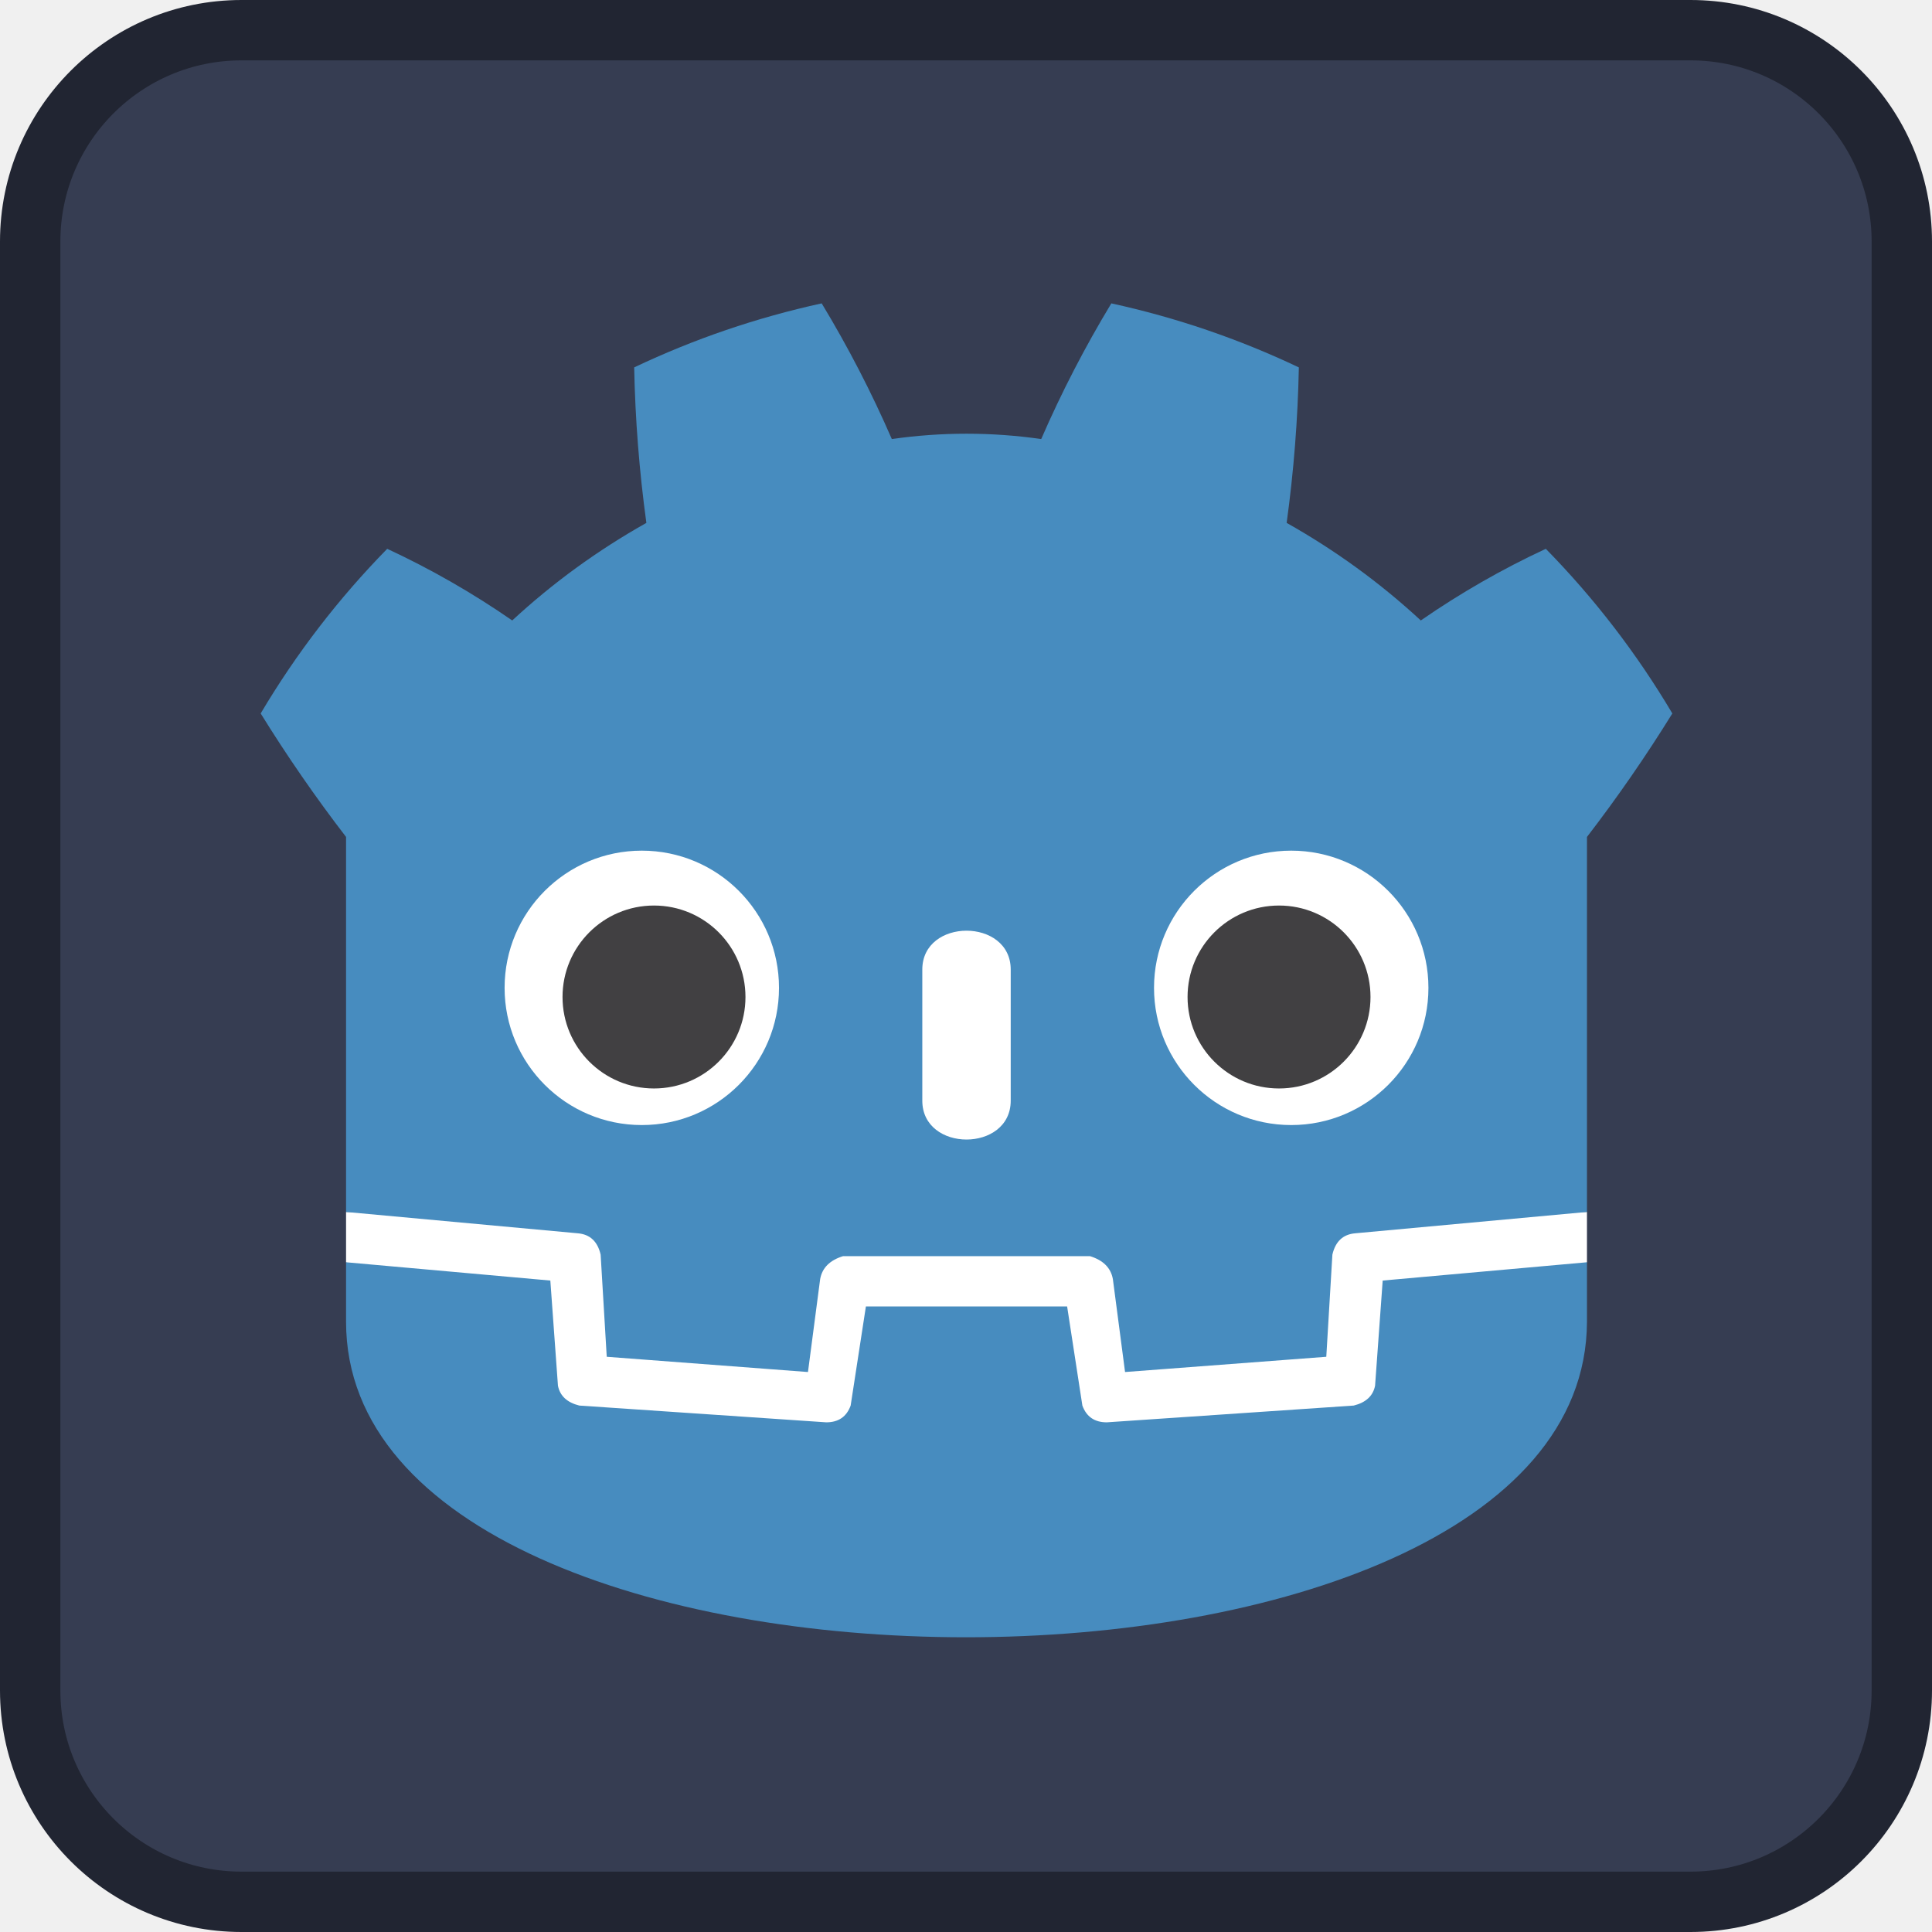
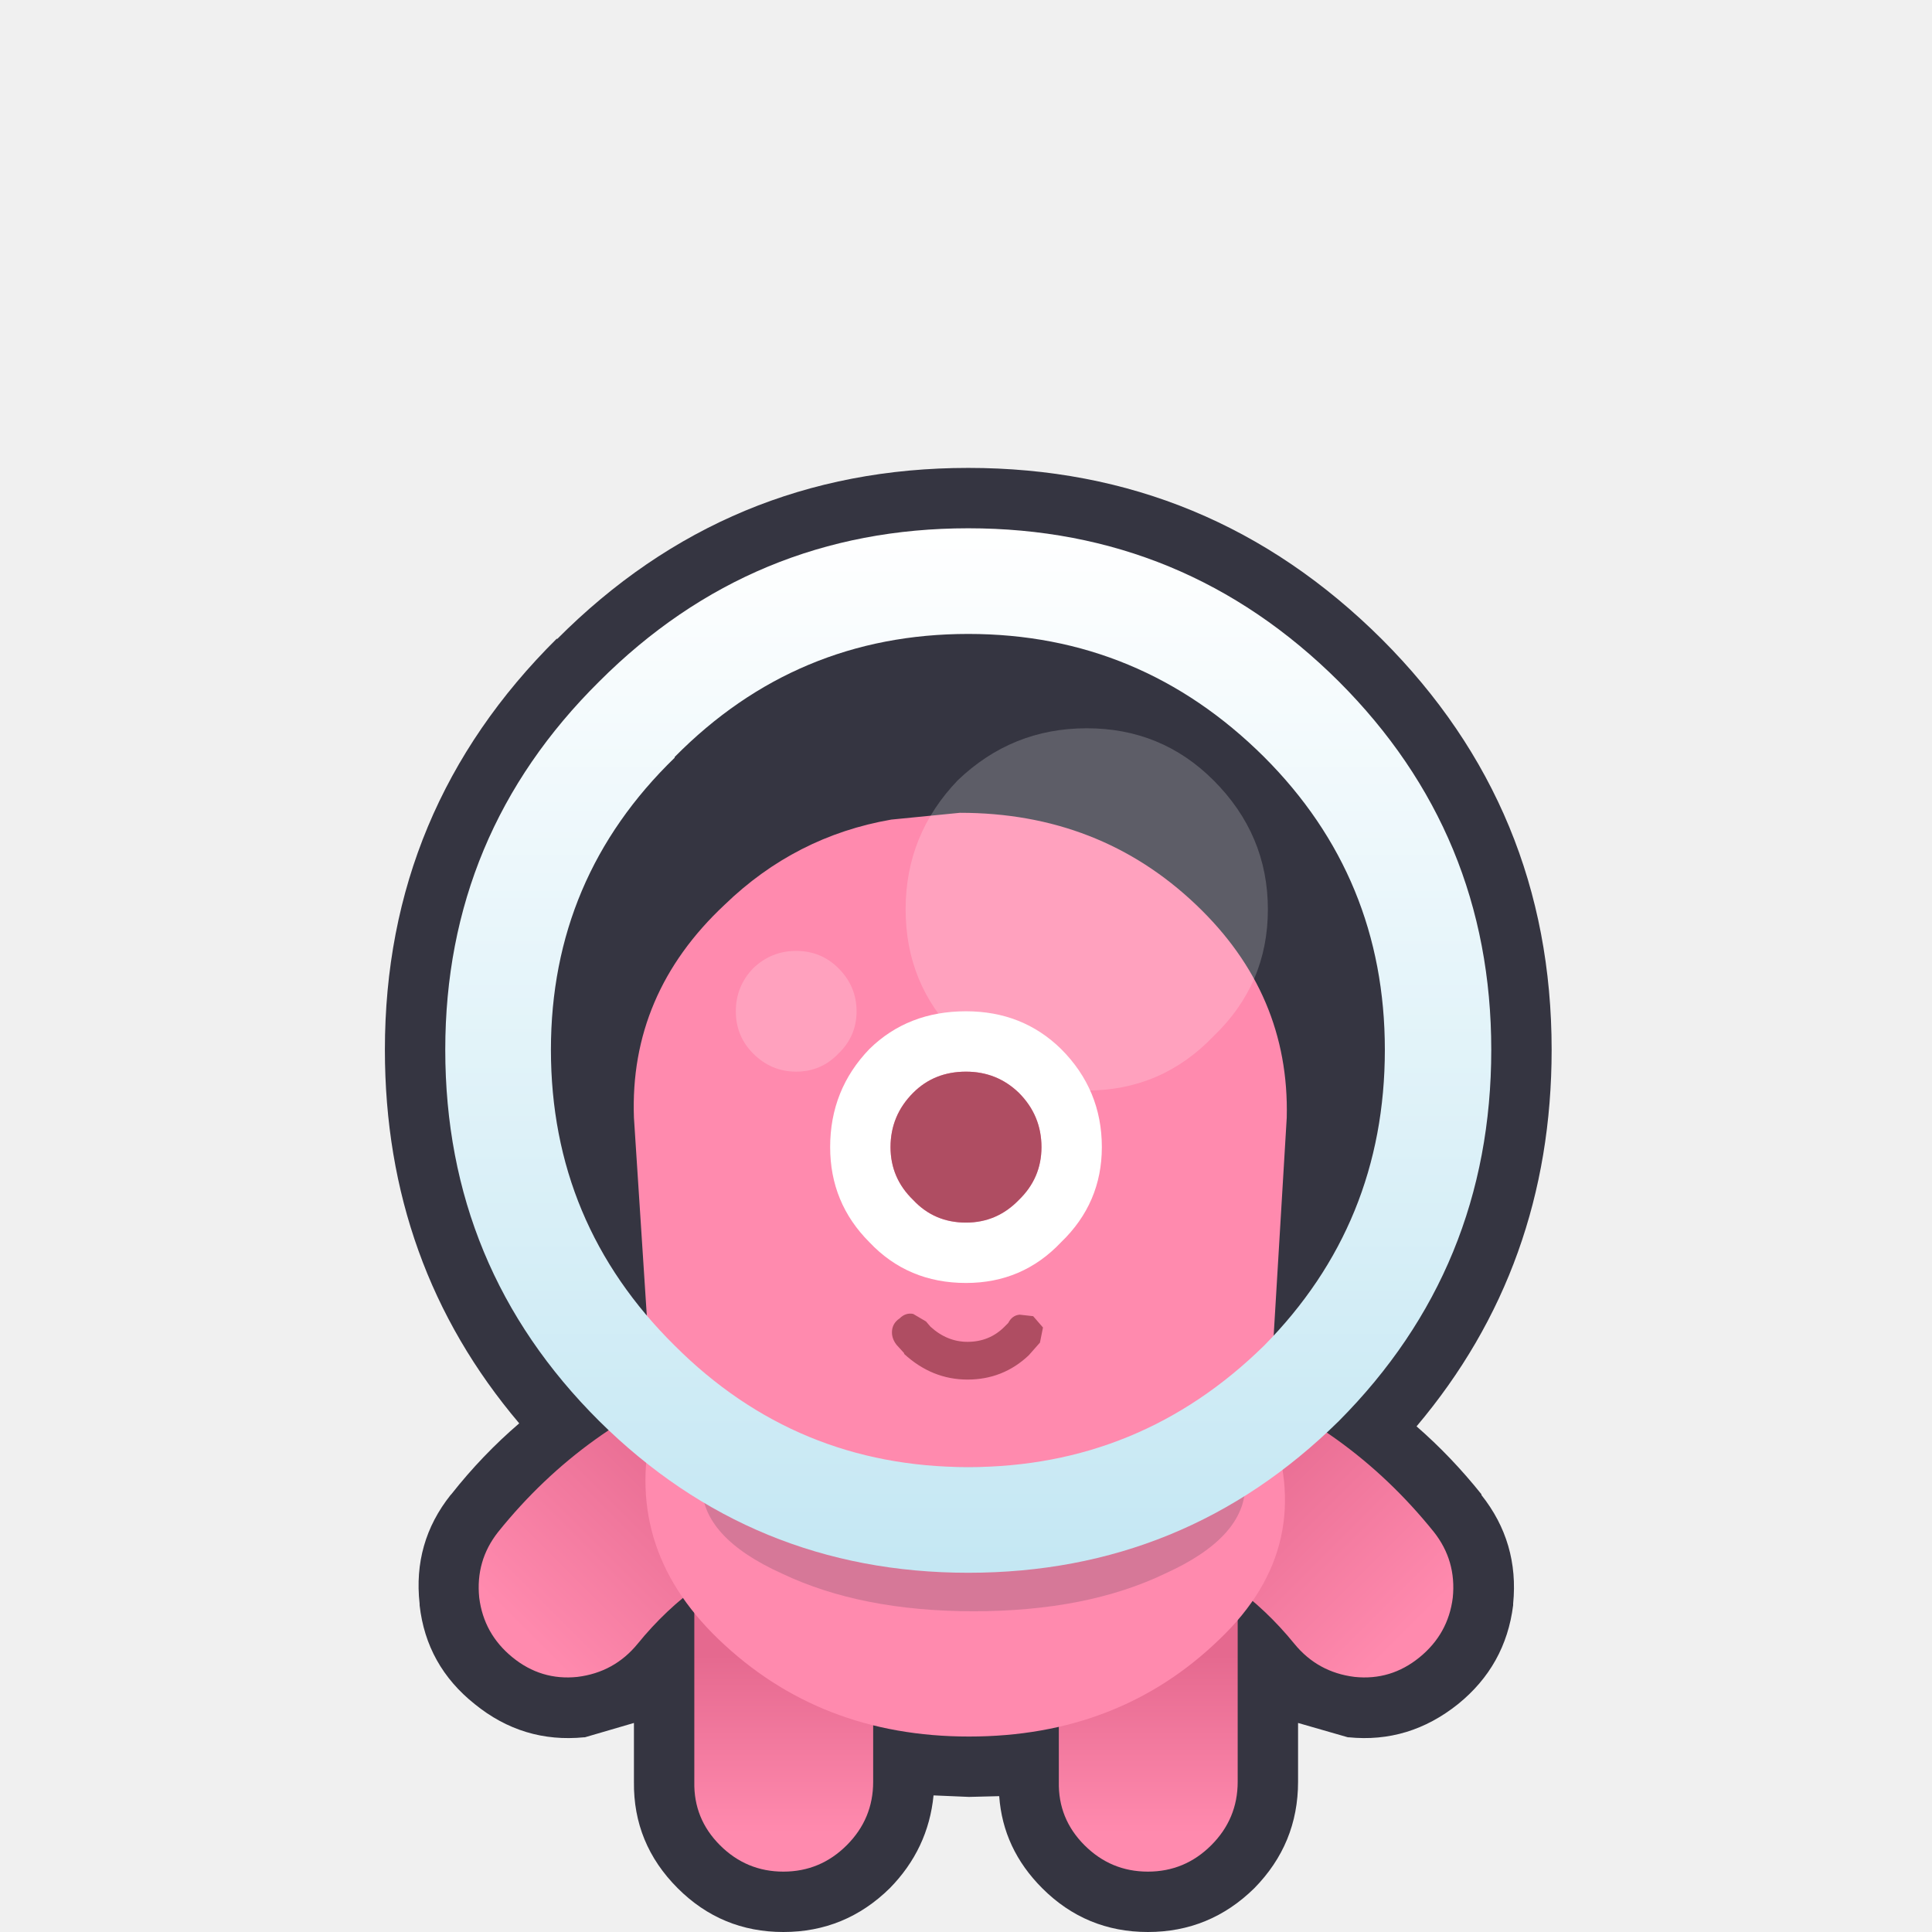
<svg xmlns="http://www.w3.org/2000/svg" width="128" height="128">
-   <rect width="124" height="124" x="2" y="2" fill="#363d52" stroke="#212532" stroke-width="4" rx="14" />
-   <g fill="#fff" transform="translate(12.322 12.322)scale(.101)">
-     <path d="M105 673v33q407 354 814 0v-33z" />
-     <path fill="#478cbf" d="m105 673 152 14q12 1 15 14l4 67 132 10 8-61q2-11 15-15h162q13 4 15 15l8 61 132-10 4-67q3-13 15-14l152-14V427q30-39 56-81-35-59-83-108-43 20-82 47-40-37-88-64 7-51 8-102-59-28-123-42-26 43-46 89-49-7-98 0-20-46-46-89-64 14-123 42 1 51 8 102-48 27-88 64-39-27-82-47-48 49-83 108 26 42 56 81zm0 33v39c0 276 813 276 814 0v-39l-134 12-5 69q-2 10-14 13l-162 11q-12 0-16-11l-10-65H446l-10 65q-4 11-16 11l-162-11q-12-3-14-13l-5-69z" />
-     <path d="M483 600c0 34 58 34 58 0v-86c0-34-58-34-58 0z" />
-     <circle cx="725" cy="526" r="90" />
-     <circle cx="299" cy="526" r="90" />
-   </g>
-   <g fill="#414042" transform="translate(12.322 12.322)scale(.101)">
-     <circle cx="307" cy="532" r="60" />
-     <circle cx="717" cy="532" r="60" />
+   <defs>
+     <linearGradient gradientUnits="userSpaceOnUse" x1="-819.2" x2="819.2" spreadMethod="pad" gradientTransform="matrix(0 -0.007232666 0.01699829 0 77.2 115.55)" id="gradient0">
+       <stop offset="0" stop-color="#FF8AAE" />
+       <stop offset="1" stop-color="#E5698F" />
+     </linearGradient>
+     <linearGradient gradientUnits="userSpaceOnUse" x1="-819.2" x2="819.2" spreadMethod="pad" gradientTransform="matrix(0 -0.007232666 0.01699829 0 53.05 115.55)" id="gradient1">
+       <stop offset="0" stop-color="#FF8AAE" />
+       <stop offset="1" stop-color="#E5698F" />
+     </linearGradient>
+     <linearGradient gradientUnits="userSpaceOnUse" x1="-819.2" x2="819.2" spreadMethod="pad" gradientTransform="matrix(-0.007446289 -0.007446289 0.008758545 -0.008758545 88.9 100.4)" id="gradient2">
+       <stop offset="0" stop-color="#FF8AAE" />
+       <stop offset="1" stop-color="#E5698F" />
+     </linearGradient>
+     <linearGradient gradientUnits="userSpaceOnUse" x1="-819.2" x2="819.2" spreadMethod="pad" gradientTransform="matrix(0.007446289 -0.007446289 -0.008758545 -0.008758545 39.1 100.4)" id="gradient3">
+       <stop offset="0" stop-color="#FF8AAE" />
+       <stop offset="1" stop-color="#E5698F" />
+     </linearGradient>
+     <linearGradient gradientUnits="userSpaceOnUse" x1="-819.2" x2="819.2" spreadMethod="pad" gradientTransform="matrix(0 0.04229736 -0.04223633 0 64.15 69.6)" id="gradient4">
+       <stop offset="0" stop-color="#FFFFFF" />
+       <stop offset="1" stop-color="#C4E7F3" />
+     </linearGradient>
+   </defs>
+   <g>
+     <path stroke="none" fill="#353541" d="M64.15 31 Q80.15 31 91.55 42.35 102.8 53.6 102.8 69.55 102.8 83.9 93.85 94.5 96.15 96.5 98.15 99 L98.15 99.05 Q100.65 102.2 100.25 106.25 L100.25 106.35 Q99.75 110.35 96.6 112.9 93.35 115.5 89.35 115.1 L89.3 115.1 86 114.15 86 118.05 Q86 122.15 83.1 125.1 80.15 128 76.05 128 71.95 128 69.05 125.1 66.45 122.5 66.2 119 L64.2 119.05 61.85 118.95 Q61.5 122.5 58.95 125.1 56 128 51.9 128 47.8 128 44.9 125.1 41.95 122.15 42 118.05 L42 114.15 38.75 115.1 38.7 115.1 Q34.65 115.5 31.45 112.9 28.25 110.35 27.8 106.35 L27.8 106.25 Q27.35 102.2 29.85 99.05 L29.9 99 Q31.95 96.4 34.4 94.3 25.5 83.8 25.5 69.55 25.5 53.6 36.9 42.3 L36.9 42.35 Q48.2 31 64.15 31" />
+     <path stroke="none" fill="url(#gradient0)" d="M82 118.05 Q82 120.5 80.25 122.25 78.5 124 76.05 124 73.6 124 71.85 122.25 70.1 120.5 70.15 118.05 L70.15 102.05 Q70.1 99.6 71.85 97.85 73.6 96.1 76.05 96.15 78.5 96.1 80.25 97.85 82 99.6 82 102.05 L82 118.05" />
+     <path stroke="none" fill="url(#gradient1)" d="M57.85 118.05 Q57.85 120.5 56.1 122.25 54.35 124 51.9 124 49.45 124 47.7 122.25 45.95 120.5 46 118.05 L46 102.05 Q45.95 99.6 47.7 97.85 49.45 96.1 51.9 96.15 54.35 96.1 56.1 97.85 57.85 99.6 57.85 102.05 L57.85 118.05" />
+     <path stroke="none" fill="url(#gradient2)" d="M95 101.5 Q96.5 103.4 96.25 105.85 95.95 108.25 94.05 109.8 92.15 111.35 89.75 111.1 87.3 110.8 85.75 108.9 82.05 104.35 76.65 102.4 74.3 101.5 73.3 99.3 72.25 97.05 73.1 94.8 73.95 92.45 76.2 91.45 L80.7 91.25 Q89.25 94.35 95 101.5" />
+     <path stroke="none" fill="url(#gradient3)" d="M33 101.5 Q38.75 94.35 47.3 91.25 L51.8 91.45 Q54.05 92.45 54.9 94.8 55.75 97.05 54.7 99.3 53.7 101.5 51.35 102.4 45.95 104.35 42.25 108.9 40.7 110.8 38.25 111.1 35.85 111.35 33.95 109.8 32.05 108.25 31.75 105.85 31.5 103.4 33 101.5" />
+     <path stroke="none" fill="#353541" d="M91.75 69.55 Q91.75 81.05 83.75 89.15 75.55 97.2 64.15 97.2 52.75 97.2 44.7 89.15 36.5 81.05 36.5 69.55 36.5 58.15 44.7 50.2 L44.7 50.15 Q52.75 42 64.15 42 75.55 42 83.75 50.15 91.75 58.15 91.75 69.55" />
+     <path stroke="none" fill="#FF8AAE" d="M47.6 108.6 Q41.15 102.4 43.3 94.05 L42 74.05 Q41.7 65.85 48 59.95 52.7 55.4 59.05 54.3 L63.6 53.85 Q72.85 53.85 79.25 59.95 85.45 65.85 85.25 74.05 L84.05 94.05 Q87.3 102.4 80.8 108.6 74.15 115.05 64.2 115.05 54.3 115.05 47.6 108.6" />
+     <path stroke="none" fill="#353541" fill-opacity="0.2" d="M82.5 98.4 Q82.5 101.85 77.2 104.25 72 106.75 64.5 106.75 57.05 106.75 51.8 104.25 46.5 101.85 46.5 98.4 L46.7 97.2 82.35 97.2 82.5 98.4" />
+     <path stroke="none" fill="url(#gradient4)" d="M88.7 45.15 Q98.8 55.25 98.8 69.55 98.8 84 88.7 94.15 78.5 104.2 64.15 104.2 49.85 104.2 39.7 94.15 29.5 84 29.5 69.55 29.5 55.25 39.7 45.15 49.85 35 64.15 35 78.5 35 88.7 45.15 M91.75 69.55 Q91.75 58.15 83.75 50.15 75.55 42 64.15 42 52.75 42 44.7 50.15 L44.7 50.2 Q36.5 58.15 36.5 69.55 36.5 81.05 44.7 89.15 52.75 97.2 64.15 97.2 75.55 97.2 83.75 89.15 91.75 81.05 91.75 69.55" />
+     <path stroke="none" fill="#FFFFFF" d="M73 76 Q73 79.7 70.3 82.3 67.75 85 64 85 60.15 85 57.6 82.3 55 79.7 55 76 55 72.2 57.6 69.5 60.15 67 64 67 67.75 67 70.3 69.5 73 72.2 73 76 M69 76 Q69 73.9 67.5 72.4 66.05 71 64 71 61.9 71 60.5 72.4 59 73.9 59 76 59 78.05 60.5 79.5 61.9 81 64 81 66.05 81 67.5 79.5 69 78.05 69 76" />
+     <path stroke="none" fill="#AF4D62" d="M69 76 Q69 78.05 67.5 79.5 66.05 81 64 81 61.9 81 60.5 79.5 59 78.05 59 76 59 73.9 60.5 72.4 61.9 71 64 71 66.05 71 67.5 72.4 69 73.9 69 76 M68.15 89.8 Q66.45 91.4 64.1 91.4 61.75 91.4 59.9 89.7 L59.9 89.65 59.4 89.1 Q59.05 88.65 59.1 88.15 59.15 87.65 59.6 87.35 60 86.95 60.5 87.05 L61.35 87.55 61.65 87.9 Q62.75 88.9 64.1 88.9 65.55 88.9 66.55 87.9 L66.65 87.8 66.8 87.65 Q67.05 87.15 67.55 87.1 L68.45 87.2 69.1 87.95 68.9 88.95 68.15 89.8" />
+     <path stroke="none" fill="#FFA1BE" d="M56.75 67 Q56.75 68.65 55.55 69.8 54.4 71 52.75 71 51.1 71 49.9 69.8 48.75 68.65 48.75 67 48.75 65.35 49.9 64.15 51.1 63 52.75 63 54.4 63 55.55 64.15 56.75 65.35 56.75 67" />
+     <path stroke="none" fill="#FFFFFF" fill-opacity="0.2" d="M84 60.25 Q84 65.2 80.4 68.65 76.95 72.25 72 72.25 67.05 72.25 63.45 68.65 60 65.2 60 60.25 60 55.3 63.45 51.7 67.05 48.25 72 48.25 76.95 48.25 80.4 51.7 84 55.3 84 60.25" />
  </g>
</svg>
